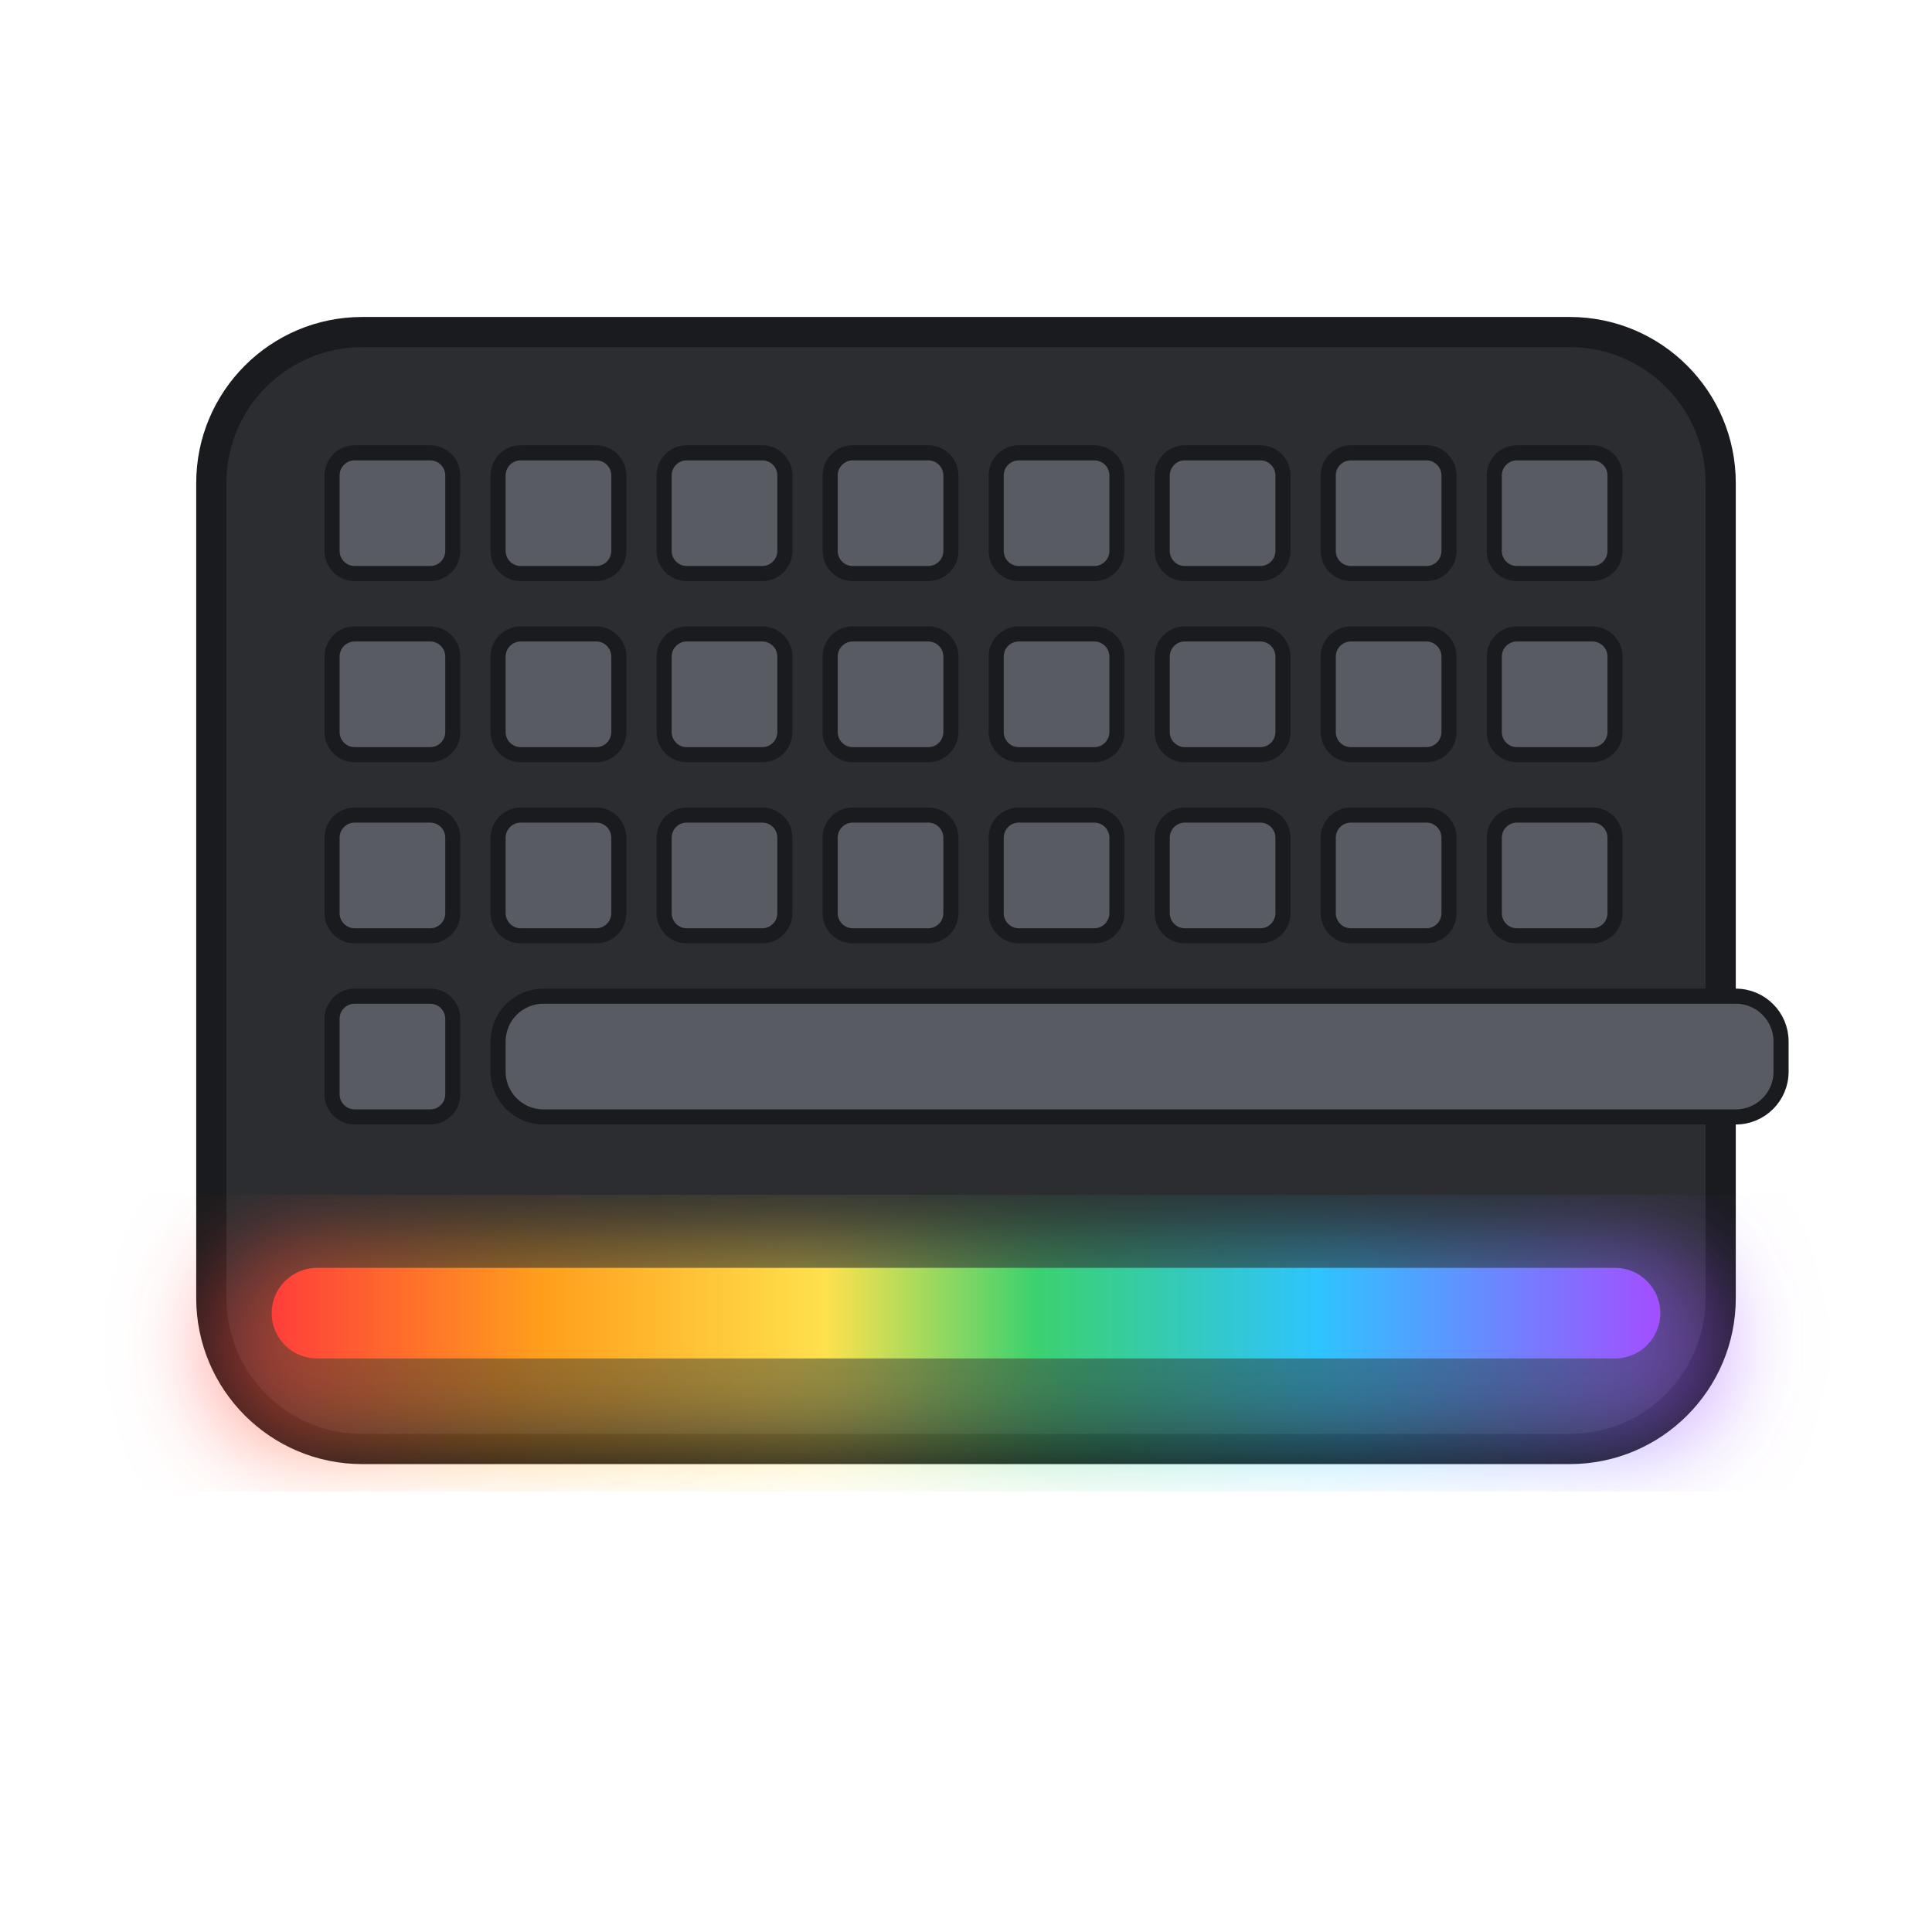
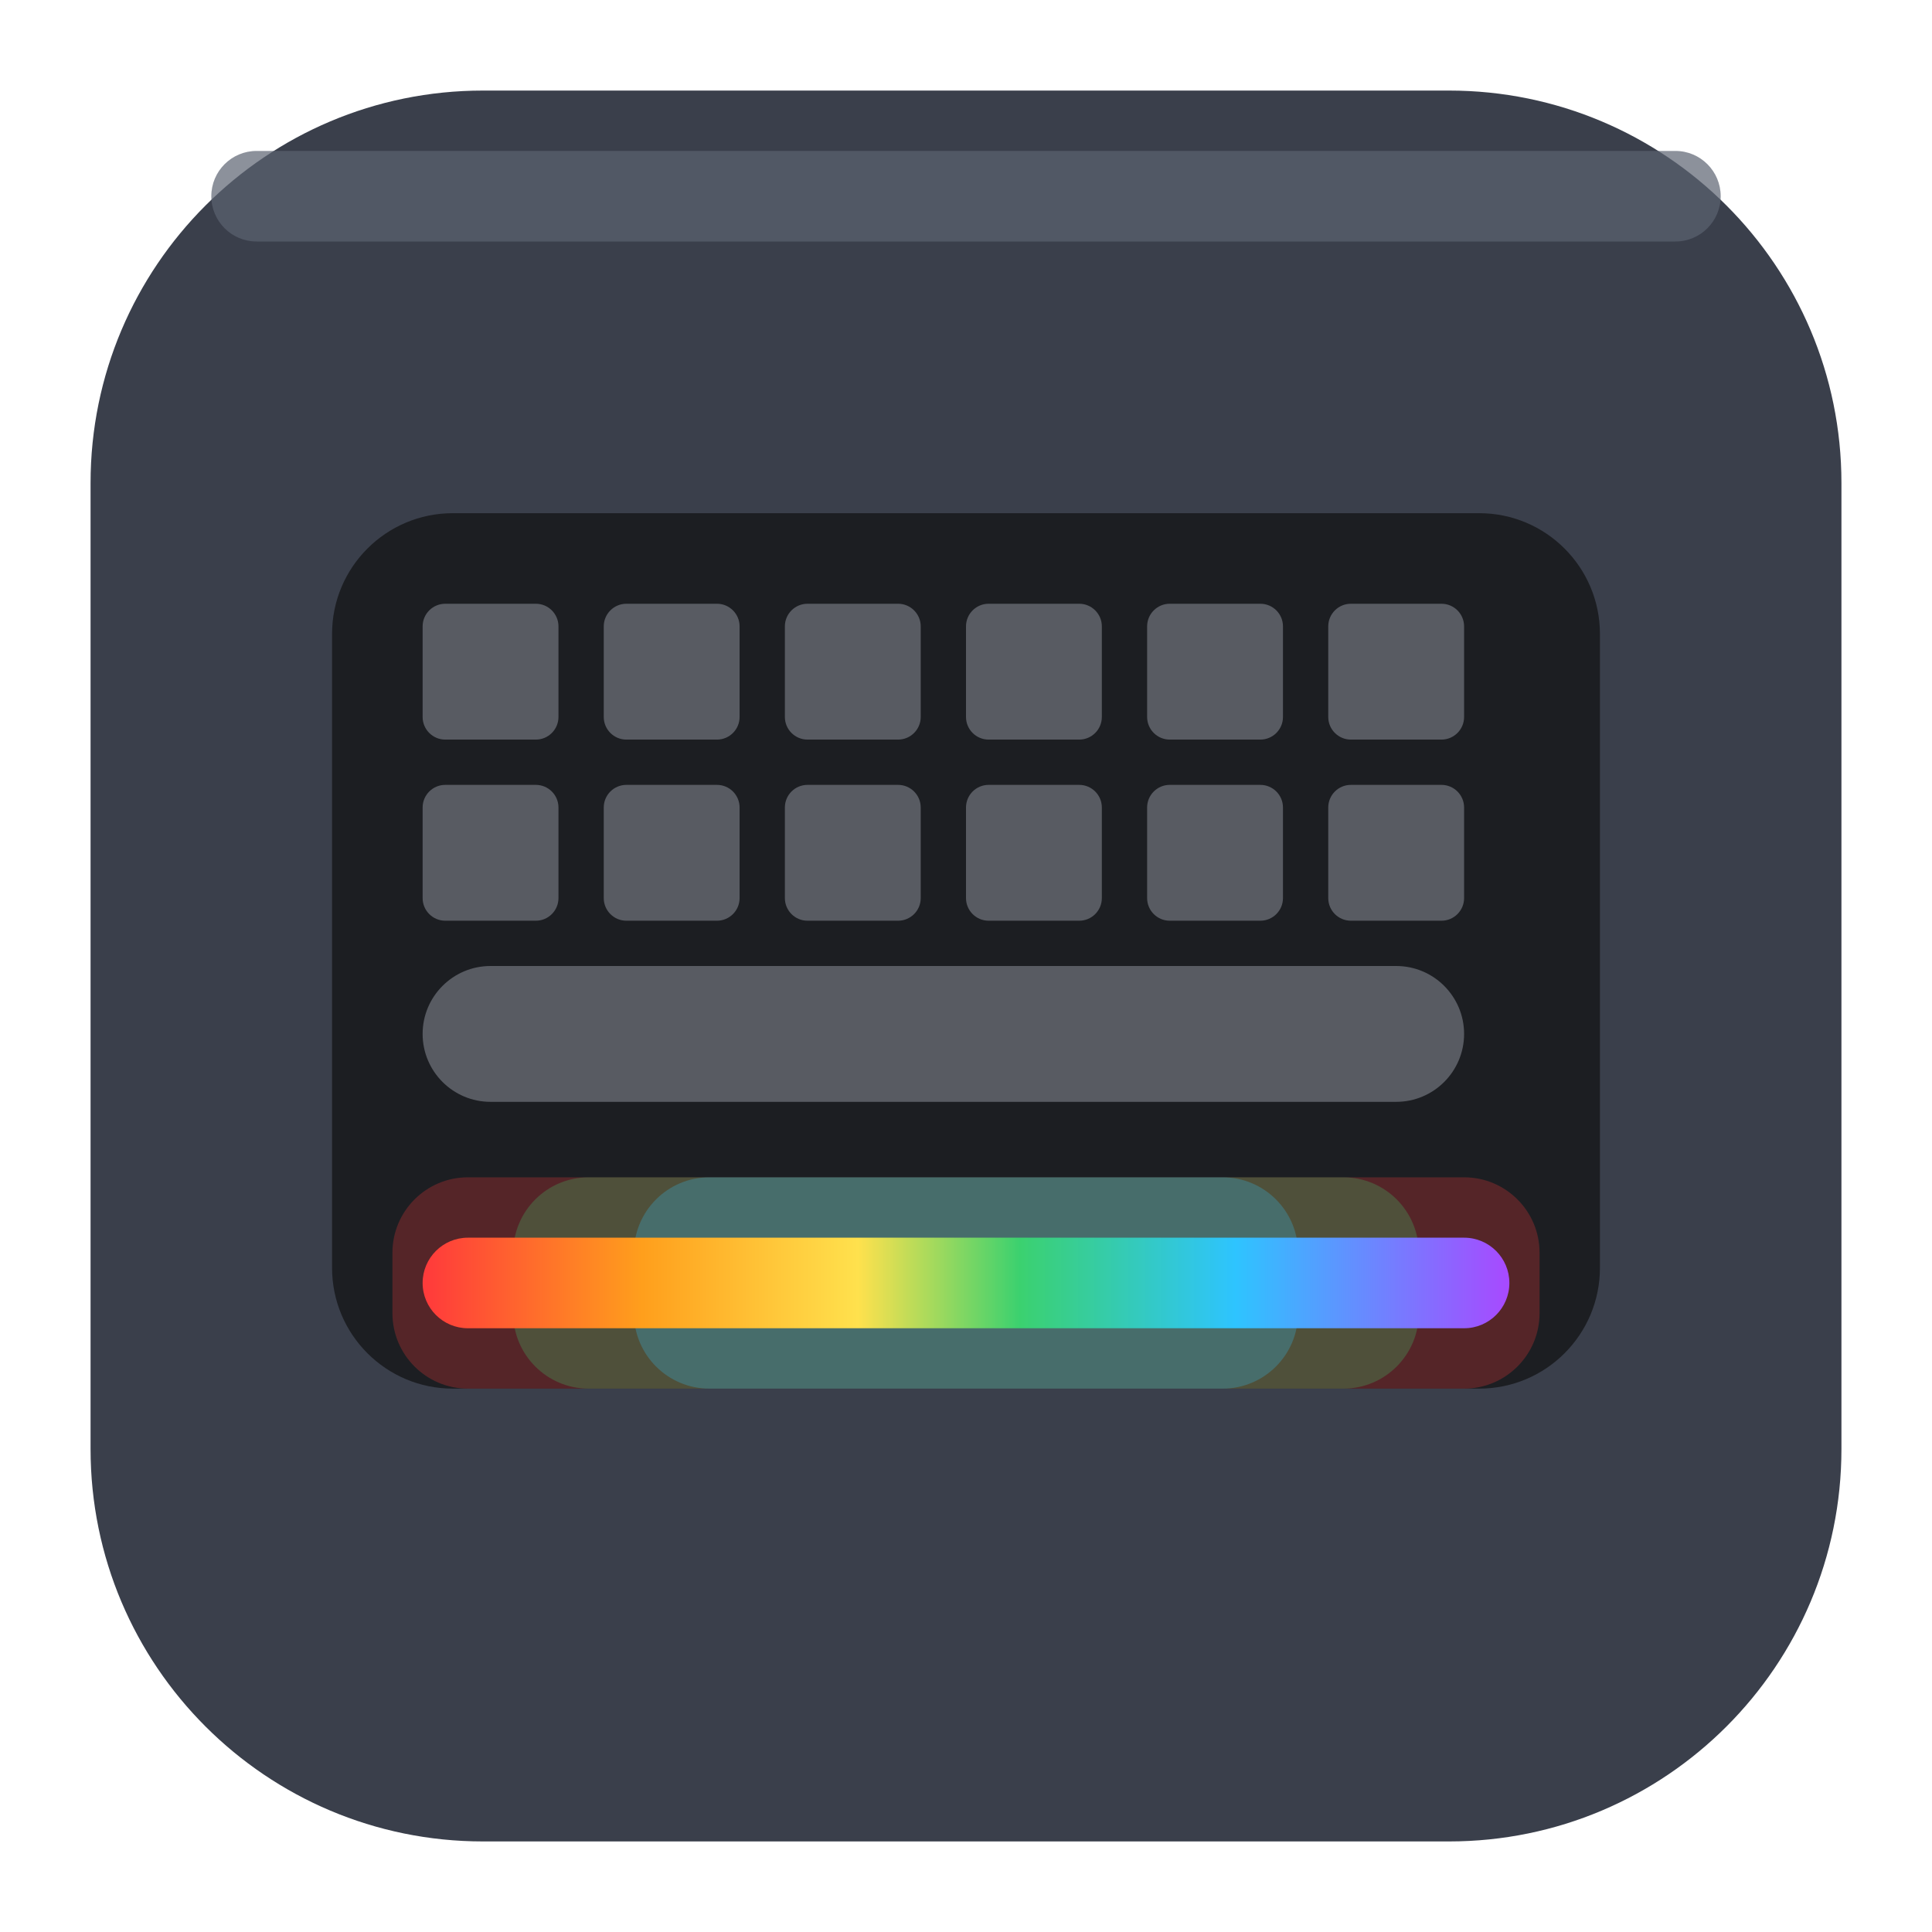
<svg xmlns="http://www.w3.org/2000/svg" width="128" height="128" viewBox="0 0 128 128" role="img" aria-label="HP Victus RGB">
-   <rect x="14" y="22" width="100" height="74" rx="10" ry="10" fill="#2b2d31" stroke="#1a1b1e" stroke-width="2" />
-   <g fill="#585b62" stroke="#1a1b1e" stroke-width="1">
-     <rect x="22" y="30" width="8" height="8" rx="1.5" />
-     <rect x="33" y="30" width="8" height="8" rx="1.5" />
-     <rect x="44" y="30" width="8" height="8" rx="1.5" />
-     <rect x="55" y="30" width="8" height="8" rx="1.5" />
-     <rect x="66" y="30" width="8" height="8" rx="1.5" />
-     <rect x="77" y="30" width="8" height="8" rx="1.5" />
-     <rect x="88" y="30" width="8" height="8" rx="1.5" />
-     <rect x="99" y="30" width="8" height="8" rx="1.5" />
-     <rect x="22" y="42" width="8" height="8" rx="1.5" />
-     <rect x="33" y="42" width="8" height="8" rx="1.5" />
-     <rect x="44" y="42" width="8" height="8" rx="1.5" />
-     <rect x="55" y="42" width="8" height="8" rx="1.5" />
-     <rect x="66" y="42" width="8" height="8" rx="1.5" />
-     <rect x="77" y="42" width="8" height="8" rx="1.5" />
-     <rect x="88" y="42" width="8" height="8" rx="1.5" />
-     <rect x="99" y="42" width="8" height="8" rx="1.5" />
-     <rect x="22" y="54" width="8" height="8" rx="1.5" />
-     <rect x="33" y="54" width="8" height="8" rx="1.5" />
-     <rect x="44" y="54" width="8" height="8" rx="1.5" />
-     <rect x="55" y="54" width="8" height="8" rx="1.5" />
-     <rect x="66" y="54" width="8" height="8" rx="1.5" />
-     <rect x="77" y="54" width="8" height="8" rx="1.5" />
-     <rect x="88" y="54" width="8" height="8" rx="1.5" />
-     <rect x="99" y="54" width="8" height="8" rx="1.5" />
-     <rect x="22" y="66" width="8" height="8" rx="1.5" />
-     <rect x="33" y="66" width="85" height="8" rx="3" />
+   <rect x="6" y="6" width="116" height="116" rx="26" ry="26" fill="#3a3f4b" />
+   <rect x="14" y="10" width="100" height="6" rx="3" ry="3" fill="#5b6270" opacity="0.7" />
+   <rect x="22" y="34" width="84" height="58" rx="8" ry="8" fill="#1c1e22" />
+   <g fill="#585b62">
+     <rect x="28" y="40" width="9" height="9" rx="1.5" />
+     <rect x="40" y="40" width="9" height="9" rx="1.5" />
+     <rect x="52" y="40" width="9" height="9" rx="1.5" />
+     <rect x="64" y="40" width="9" height="9" rx="1.5" />
+     <rect x="76" y="40" width="9" height="9" rx="1.5" />
+     <rect x="88" y="40" width="9" height="9" rx="1.5" />
+     <rect x="28" y="52" width="9" height="9" rx="1.5" />
+     <rect x="40" y="52" width="9" height="9" rx="1.5" />
+     <rect x="52" y="52" width="9" height="9" rx="1.5" />
+     <rect x="64" y="52" width="9" height="9" rx="1.5" />
+     <rect x="76" y="52" width="9" height="9" rx="1.5" />
+     <rect x="88" y="52" width="9" height="9" rx="1.5" />
+     <rect x="28" y="64" width="69" height="9" rx="4.5" />
  </g>
+   <rect x="26" y="78" width="76" height="14" rx="5" ry="5" fill="#ff3b3b" opacity="0.25" />
+   <rect x="34" y="78" width="60" height="14" rx="5" ry="5" fill="#3bd16f" opacity="0.25" />
+   <rect x="42" y="78" width="44" height="14" rx="5" ry="5" fill="#2ec4ff" opacity="0.25" />
  <defs>
    <linearGradient id="rgb" x1="0" y1="0" x2="1" y2="0">
      <stop offset="0.00" stop-color="#ff3b3b" />
      <stop offset="0.20" stop-color="#ff9f1c" />
      <stop offset="0.40" stop-color="#ffe14d" />
      <stop offset="0.55" stop-color="#3bd16f" />
      <stop offset="0.75" stop-color="#2ec4ff" />
      <stop offset="1.00" stop-color="#a64bff" />
    </linearGradient>
-     <filter id="glow" x="-20%" y="-20%" width="140%" height="140%">
-       <feGaussianBlur stdDeviation="3" />
-     </filter>
  </defs>
-   <rect x="14" y="82" width="100" height="14" rx="6" ry="6" fill="url(#rgb)" filter="url(#glow)" opacity="0.55" />
-   <rect x="18" y="84" width="92" height="6" rx="3" ry="3" fill="url(#rgb)" />
+   <rect x="28" y="82" width="72" height="6" rx="3" ry="3" fill="url(#rgb)" />
</svg>
